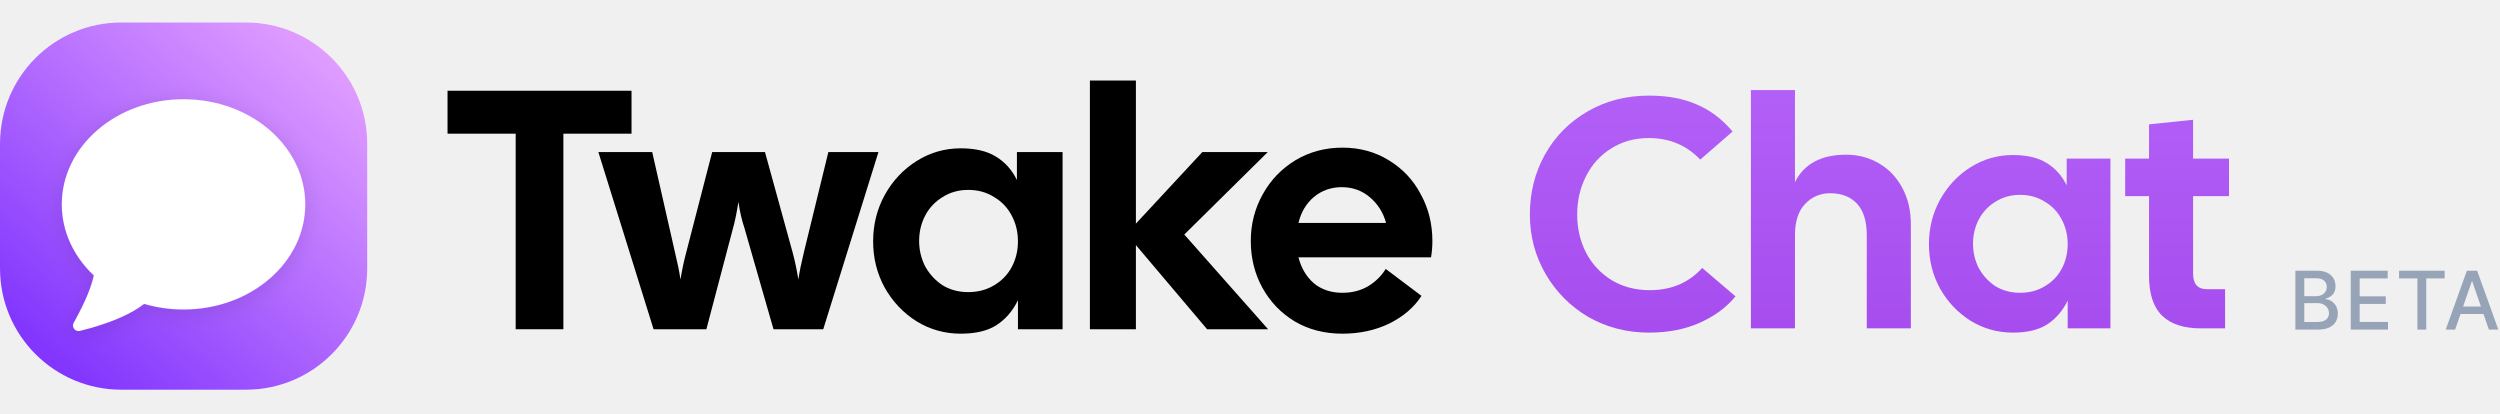
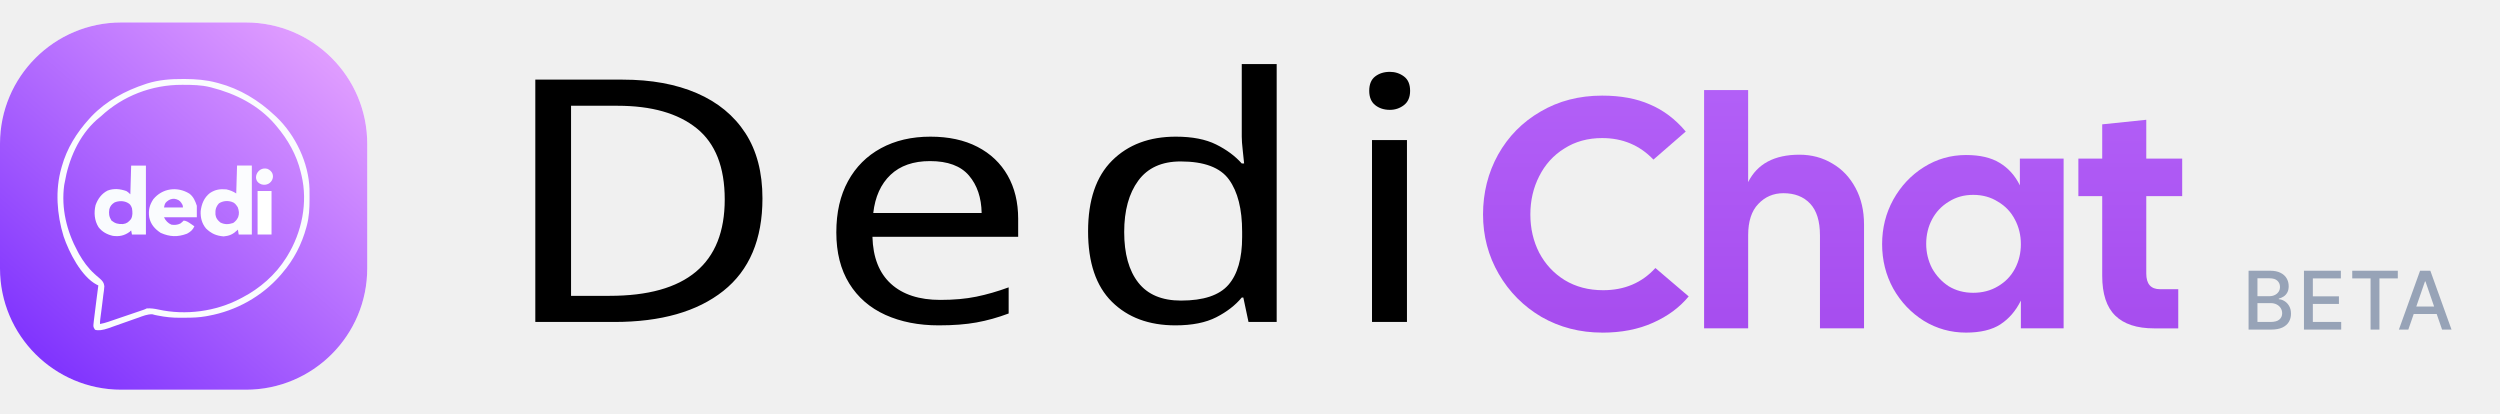
- <svg xmlns="http://www.w3.org/2000/svg" width="1335" height="221" viewBox="0 0 1335 221" fill="none">
-   <path d="M880.57 177.611C868.717 177.611 857.909 174.822 848.148 169.244C838.502 163.55 830.891 155.88 825.312 146.234C819.734 136.589 816.945 126.014 816.945 114.509C816.945 102.888 819.618 92.255 824.964 82.609C830.426 72.847 837.979 65.178 847.625 59.599C857.27 53.905 868.252 51.058 880.57 51.058C890.448 51.058 898.932 52.627 906.02 55.765C913.225 58.786 919.617 63.609 925.195 70.233L907.938 85.224C900.617 77.554 891.494 73.719 880.57 73.719C872.901 73.719 866.16 75.578 860.35 79.297C854.539 82.9 850.065 87.839 846.928 94.114C843.79 100.273 842.221 107.071 842.221 114.509C842.221 121.946 843.79 128.745 846.928 134.904C850.181 141.063 854.714 145.944 860.524 149.546C866.451 153.149 873.307 154.95 881.093 154.95C892.482 154.95 901.779 150.999 908.984 143.097L926.764 158.262C921.883 164.189 915.492 168.895 907.589 172.382C899.803 175.868 890.797 177.611 880.57 177.611Z" fill="url(#paint0_linear_58327_94)" />
-   <path d="M934.976 48.095H958.508V97.252C963.389 87.49 972.512 82.609 985.876 82.609C992.384 82.609 998.252 84.178 1003.48 87.316C1008.71 90.337 1012.84 94.695 1015.86 100.389C1018.88 105.967 1020.39 112.475 1020.39 119.913V175.345H996.858V125.665C996.858 118.111 995.115 112.475 991.628 108.756C988.142 105.038 983.377 103.178 977.334 103.178C971.989 103.178 967.515 105.096 963.912 108.931C960.31 112.649 958.508 118.228 958.508 125.665V175.345H934.976V48.095Z" fill="url(#paint1_linear_58327_94)" />
-   <path d="M1074.85 177.611C1066.72 177.611 1059.22 175.519 1052.36 171.336C1045.51 167.036 1040.05 161.283 1035.98 154.078C1032.03 146.873 1030.05 138.971 1030.05 130.372C1030.05 121.772 1032.03 113.87 1035.98 106.665C1040.05 99.343 1045.51 93.533 1052.36 89.233C1059.22 84.933 1066.72 82.784 1074.85 82.784C1082.29 82.784 1088.27 84.178 1092.81 86.967C1097.45 89.756 1101.06 93.765 1103.61 98.995V84.701H1126.97V175.345H1104.14V160.528C1101.46 165.99 1097.8 170.232 1093.15 173.253C1088.62 176.158 1082.52 177.611 1074.85 177.611ZM1053.59 130.197C1053.59 134.846 1054.63 139.204 1056.72 143.271C1058.93 147.222 1061.89 150.418 1065.61 152.858C1069.45 155.182 1073.81 156.345 1078.69 156.345C1083.68 156.345 1088.1 155.182 1091.93 152.858C1095.89 150.534 1098.91 147.396 1101 143.445C1103.09 139.494 1104.14 135.136 1104.14 130.372C1104.14 125.607 1103.09 121.249 1101 117.298C1098.91 113.231 1095.89 110.035 1091.93 107.711C1088.1 105.27 1083.68 104.05 1078.69 104.05C1073.81 104.05 1069.45 105.27 1065.61 107.711C1061.78 110.035 1058.81 113.172 1056.72 117.124C1054.63 121.075 1053.59 125.433 1053.59 130.197Z" fill="url(#paint2_linear_58327_94)" />
-   <path d="M1175.29 175.345C1166.11 175.345 1159.2 173.079 1154.55 168.547C1149.9 164.014 1147.58 156.926 1147.58 147.28V104.747H1134.85V84.701H1147.58V66.398L1171.11 63.957V84.701H1190.29V104.747H1171.11V146.06C1171.11 151.638 1173.55 154.427 1178.43 154.427H1188.19V175.345H1175.29Z" fill="url(#paint3_linear_58327_94)" />
-   <path d="M275.373 71.383H238.984V48.458H337.233V71.383H300.845V175.817H275.373V71.383Z" fill="black" />
-   <path d="M319.53 81.208H348.277L360.467 134.88C361.802 140.339 362.772 145.13 363.378 149.254C364.227 144.038 365.258 139.186 366.471 134.699L380.299 81.208H408.5L423.237 134.699C424.45 139.186 425.481 144.038 426.33 149.254C426.937 145.13 427.907 140.339 429.241 134.88L442.341 81.208H469.086L439.612 175.817H413.048L397.583 121.963C396.128 117.596 395.036 112.866 394.308 107.771C393.459 113.351 392.489 118.081 391.397 121.963L377.206 175.817H349.005L319.53 81.208Z" fill="black" />
-   <path d="M513.014 178.183C504.523 178.183 496.7 175.999 489.543 171.633C482.387 167.145 476.686 161.141 472.441 153.62C468.317 146.1 466.255 137.852 466.255 128.876C466.255 119.901 468.317 111.653 472.441 104.132C476.686 96.491 482.387 90.426 489.543 85.938C496.7 81.45 504.523 79.206 513.014 79.206C520.777 79.206 527.023 80.662 531.754 83.573C536.606 86.484 540.366 90.669 543.034 96.127V81.208H567.414V175.817H543.58V160.352C540.79 166.053 536.97 170.48 532.118 173.634C527.387 176.666 521.019 178.183 513.014 178.183ZM490.817 128.694C490.817 133.546 491.909 138.095 494.092 142.34C496.397 146.464 499.49 149.8 503.371 152.347C507.374 154.773 511.922 155.986 517.017 155.986C522.232 155.986 526.842 154.773 530.844 152.347C534.968 149.921 538.122 146.646 540.305 142.522C542.488 138.398 543.58 133.849 543.58 128.876C543.58 123.903 542.488 119.355 540.305 115.231C538.122 110.985 534.968 107.65 530.844 105.224C526.842 102.677 522.232 101.403 517.017 101.403C511.922 101.403 507.374 102.677 503.371 105.224C499.368 107.65 496.275 110.925 494.092 115.049C491.909 119.173 490.817 123.721 490.817 128.694Z" fill="black" />
-   <path d="M606.57 130.878V175.817H582.008V43H606.57V119.415L642.049 81.208H676.982L632.406 125.238L677.164 175.817H644.596L606.57 130.878Z" fill="black" />
-   <path d="M716.861 178.183C707.279 178.183 698.788 175.999 691.389 171.633C683.99 167.145 678.229 161.141 674.105 153.62C669.981 146.1 667.919 137.792 667.919 128.694C667.919 119.719 670.041 111.41 674.287 103.768C678.532 96.127 684.354 90.062 691.753 85.574C699.273 81.086 707.643 78.843 716.861 78.843C726.079 78.843 734.327 81.086 741.605 85.574C749.004 90.062 754.705 96.127 758.708 103.768C762.832 111.289 764.894 119.597 764.894 128.694C764.894 131.727 764.651 134.638 764.166 137.428H693.391C694.846 143.129 697.575 147.738 701.578 151.255C705.702 154.651 710.796 156.35 716.861 156.35C721.955 156.35 726.504 155.197 730.507 152.893C734.509 150.467 737.663 147.374 739.968 143.614L759.071 157.987C755.19 164.052 749.489 168.964 741.969 172.724C734.449 176.363 726.079 178.183 716.861 178.183ZM740.15 119.052C738.694 113.593 735.844 109.045 731.598 105.406C727.353 101.767 722.319 99.948 716.497 99.948C710.796 99.948 705.823 101.706 701.578 105.224C697.454 108.742 694.725 113.351 693.391 119.052H740.15Z" fill="black" />
-   <g filter="url(#filter0_d_58327_94)">
-     <path d="M98 48C133.899 48 163 73.133 163 104.136C163 135.14 133.899 160.273 98 160.273C90.64 160.273 83.566 159.216 76.969 157.269C69.598 163.002 58.166 167.815 42.675 171.701C41.942 171.884 41.166 171.782 40.506 171.413C39.074 170.614 38.561 168.805 39.36 167.373L40.468 165.361C45.613 155.896 48.822 148.133 50.097 142.073C39.477 132.084 33 118.763 33 104.136C33 73.133 62.102 48 98 48Z" fill="white" />
-   </g>
-   <g clip-path="url(#clip0_58327_94)">
-     <rect y="12" width="196.105" height="196.105" rx="64.764" fill="white" />
-     <rect y="12" width="196.105" height="196.105" rx="64.764" fill="url(#paint4_linear_58327_94)" />
-     <g filter="url(#filter1_d_58327_94)">
-       <path d="M98 53C133.899 53 163 78.133 163 109.136C163 140.14 133.899 165.273 98 165.273C90.64 165.273 83.566 164.216 76.969 162.269C69.598 168.002 58.166 172.815 42.675 176.701C41.942 176.884 41.166 176.782 40.506 176.413C39.074 175.614 38.561 173.805 39.36 172.373L40.468 170.361C45.613 160.896 48.822 153.133 50.097 147.073C39.477 137.084 33 123.763 33 109.136C33 78.133 62.102 53 98 53Z" fill="white" />
+ <svg xmlns="http://www.w3.org/2000/svg" id="Layer_1" version="1.1" viewBox="0 0 1335 221">
+   <defs>
+     <style>
+       .st0 {
+         fill: url(#linear-gradient2);
+       }
+ 
+       .st1 {
+         font-family: FranklinGothic-Medium, 'Franklin Gothic Medium';
+         font-size: 181.24px;
+         font-weight: 500;
+         letter-spacing: .07em;
+       }
+ 
+       .st2 {
+         fill: #fff;
+       }
+ 
+       .st3 {
+         fill: url(#linear-gradient1);
+       }
+ 
+       .st4 {
+         fill: #fafcfe;
+       }
+ 
+       .st5 {
+         fill: none;
+       }
+ 
+       .st6 {
+         fill: #97a3b7;
+       }
+ 
+       .st7 {
+         fill: url(#linear-gradient4);
+       }
+ 
+       .st8 {
+         fill: url(#linear-gradient3);
+       }
+ 
+       .st9 {
+         fill: #fbfcfe;
+       }
+ 
+       .st10 {
+         fill: url(#linear-gradient);
+       }
+ 
+       .st11 {
+         fill: #f9fbfe;
+       }
+ 
+       .st12 {
+         clip-path: url(#clippath);
+       }
+     </style>
+     <linearGradient id="linear-gradient" x1="846.85" y1="218" x2="846.85" y2="7" gradientTransform="translate(0 222) scale(1 -1)" gradientUnits="userSpaceOnUse">
+       <stop offset="0" stop-color="#b666fa" />
+       <stop offset="1" stop-color="#a347ec" />
+     </linearGradient>
+     <linearGradient id="linear-gradient1" x1="952.68" y1="218" x2="952.68" y2="7" gradientTransform="translate(0 222) scale(1 -1)" gradientUnits="userSpaceOnUse">
+       <stop offset="0" stop-color="#b666fa" />
+       <stop offset="1" stop-color="#a347ec" />
+     </linearGradient>
+     <linearGradient id="linear-gradient2" x1="1053.51" y1="218" x2="1053.51" y2="7" gradientTransform="translate(0 222) scale(1 -1)" gradientUnits="userSpaceOnUse">
+       <stop offset="0" stop-color="#b666fa" />
+       <stop offset="1" stop-color="#a347ec" />
+     </linearGradient>
+     <linearGradient id="linear-gradient3" x1="1137.57" y1="218" x2="1137.57" y2="7" gradientTransform="translate(0 222) scale(1 -1)" gradientUnits="userSpaceOnUse">
+       <stop offset="0" stop-color="#b666fa" />
+       <stop offset="1" stop-color="#a347ec" />
+     </linearGradient>
+     <clipPath id="clippath">
+       <rect class="st5" y="12" width="196" height="196" />
+     </clipPath>
+     <linearGradient id="linear-gradient4" x1="26.41" y1="30.08" x2="183.91" y2="210.08" gradientTransform="translate(0 222) scale(1 -1)" gradientUnits="userSpaceOnUse">
+       <stop offset="0" stop-color="#8135fe" />
+       <stop offset="1" stop-color="#e8a6ff" />
+     </linearGradient>
+   </defs>
+   <path class="st10" d="M855.57,177.61c-11.85,0-22.66-2.79-32.42-8.37-9.65-5.69-17.26-13.36-22.84-23.01-5.58-9.64-8.37-20.22-8.37-31.72s2.67-22.25,8.02-31.9c5.46-9.76,13.02-17.43,22.66-23.01,9.65-5.69,20.63-8.54,32.95-8.54,9.88,0,18.36,1.57,25.45,4.71,7.2,3.02,13.6,7.84,19.17,14.47l-17.26,14.99c-7.32-7.67-16.44-11.5-27.37-11.5-7.67,0-14.41,1.86-20.22,5.58-5.81,3.6-10.28,8.54-13.42,14.82-3.14,6.16-4.71,12.96-4.71,20.4s1.57,14.24,4.71,20.4c3.25,6.16,7.79,11.04,13.6,14.64,5.93,3.6,12.78,5.4,20.57,5.4,11.39,0,20.69-3.95,27.89-11.85l17.78,15.16c-4.88,5.93-11.27,10.63-19.17,14.12-7.79,3.49-16.79,5.23-27.02,5.23Z" />
+   <path class="st3" d="M909.98,48.09h23.53v49.16c4.88-9.76,14-14.64,27.37-14.64,6.51,0,12.38,1.57,17.6,4.71,5.23,3.02,9.36,7.38,12.38,13.07,3.02,5.58,4.53,12.09,4.53,19.52v55.43h-23.53v-49.68c0-7.55-1.74-13.19-5.23-16.91-3.49-3.72-8.25-5.58-14.29-5.58-5.34,0-9.82,1.92-13.42,5.75-3.6,3.72-5.4,9.3-5.4,16.73v49.68h-23.53V48.09Z" />
+   <path class="st0" d="M1049.85,177.61c-8.13,0-15.63-2.09-22.49-6.27-6.85-4.3-12.31-10.05-16.38-17.26-3.95-7.21-5.93-15.11-5.93-23.71s1.98-16.5,5.93-23.71c4.07-7.32,9.53-13.13,16.38-17.43,6.86-4.3,14.36-6.45,22.49-6.45,7.44,0,13.42,1.39,17.96,4.18,4.64,2.79,8.25,6.8,10.8,12.03v-14.29h23.36v90.64h-22.83v-14.82c-2.68,5.46-6.34,9.7-10.99,12.73-4.53,2.9-10.63,4.36-18.3,4.36ZM1028.59,130.2c0,4.65,1.04,9.01,3.13,13.07,2.21,3.95,5.17,7.15,8.89,9.59,3.84,2.32,8.2,3.49,13.08,3.49s9.41-1.16,13.24-3.49c3.96-2.32,6.98-5.46,9.07-9.41,2.09-3.95,3.14-8.31,3.14-13.07s-1.05-9.12-3.14-13.07c-2.09-4.07-5.11-7.26-9.07-9.59-3.83-2.44-8.25-3.66-13.24-3.66s-9.24,1.22-13.08,3.66c-3.83,2.32-6.8,5.46-8.89,9.41-2.09,3.95-3.13,8.31-3.13,13.07Z" />
+   <path class="st8" d="M1150.29,175.35c-9.18,0-16.09-2.27-20.74-6.8-4.65-4.53-6.97-11.62-6.97-21.27v-42.53h-12.73v-20.05h12.73v-18.3l23.53-2.44v20.74h19.18v20.05h-19.18v41.31c0,5.58,2.44,8.37,7.32,8.37h9.76v20.92h-12.9Z" />
+   <path class="st2" d="M98,48c35.9,0,65,25.13,65,56.14s-29.1,56.14-65,56.14c-7.36,0-14.43-1.06-21.03-3-7.37,5.73-18.8,10.55-34.29,14.43-.73.18-1.51.08-2.17-.29-1.43-.8-1.95-2.61-1.15-4.04l1.11-2.01c5.14-9.46,8.35-17.23,9.63-23.29-10.62-9.99-17.1-23.31-17.1-37.94,0-31,29.1-56.14,65-56.14Z" />
+   <g class="st12">
+     <g>
+       <rect class="st2" x="0" y="12" width="196.1" height="196.1" rx="64.76" ry="64.76" />
+       <rect class="st7" x="0" y="12" width="196.1" height="196.1" rx="64.76" ry="64.76" />
    </g>
  </g>
-   <path d="M1225.74 176V144.568H1237.25C1239.48 144.568 1241.33 144.936 1242.79 145.673C1244.25 146.399 1245.35 147.387 1246.07 148.635C1246.8 149.873 1247.16 151.27 1247.16 152.825C1247.16 154.135 1246.92 155.24 1246.44 156.14C1245.96 157.03 1245.32 157.746 1244.51 158.289C1243.71 158.821 1242.83 159.21 1241.87 159.455V159.762C1242.91 159.813 1243.93 160.151 1244.92 160.775C1245.93 161.389 1246.75 162.264 1247.41 163.4C1248.06 164.535 1248.39 165.917 1248.39 167.543C1248.39 169.15 1248.01 170.592 1247.26 171.871C1246.51 173.14 1245.35 174.148 1243.79 174.895C1242.22 175.632 1240.22 176 1237.79 176H1225.74ZM1230.48 171.933H1237.33C1239.6 171.933 1241.22 171.493 1242.21 170.613C1243.19 169.733 1243.68 168.633 1243.68 167.313C1243.68 166.321 1243.43 165.41 1242.93 164.581C1242.43 163.753 1241.71 163.093 1240.78 162.601C1239.86 162.11 1238.76 161.865 1237.49 161.865H1230.48V171.933ZM1230.48 158.166H1236.83C1237.9 158.166 1238.86 157.961 1239.7 157.552C1240.56 157.143 1241.24 156.57 1241.75 155.833C1242.26 155.086 1242.51 154.206 1242.51 153.193C1242.51 151.894 1242.06 150.804 1241.15 149.924C1240.24 149.044 1238.84 148.604 1236.96 148.604H1230.48V158.166ZM1255.31 176V144.568H1275.02V148.65H1260.06V158.227H1273.99V162.295H1260.06V171.918H1275.2V176H1255.31ZM1281.1 148.65V144.568H1305.43V148.65H1295.62V176H1290.89V148.65H1281.1ZM1311.04 176H1306.01L1317.32 144.568H1322.8L1334.11 176H1329.07L1320.19 150.277H1319.94L1311.04 176ZM1311.88 163.691H1328.21V167.682H1311.88V163.691Z" fill="#97A3B7" />
-   <defs>
-     <filter id="filter0_d_58327_94" x="23" y="40" width="150" height="143.79" filterUnits="userSpaceOnUse" color-interpolation-filters="sRGB">
-       <feFlood flood-opacity="0" result="BackgroundImageFix" />
-       <feColorMatrix in="SourceAlpha" type="matrix" values="0 0 0 0 0 0 0 0 0 0 0 0 0 0 0 0 0 0 127 0" result="hardAlpha" />
-       <feOffset dy="2" />
-       <feGaussianBlur stdDeviation="5" />
-       <feComposite in2="hardAlpha" operator="out" />
-       <feColorMatrix type="matrix" values="0 0 0 0 0 0 0 0 0 0 0 0 0 0 0 0 0 0 0.1 0" />
-       <feBlend mode="normal" in2="BackgroundImageFix" result="effect1_dropShadow_58327_94" />
-       <feBlend mode="normal" in="SourceGraphic" in2="effect1_dropShadow_58327_94" result="shape" />
-     </filter>
-     <filter id="filter1_d_58327_94" x="23" y="45" width="150" height="143.79" filterUnits="userSpaceOnUse" color-interpolation-filters="sRGB">
-       <feFlood flood-opacity="0" result="BackgroundImageFix" />
-       <feColorMatrix in="SourceAlpha" type="matrix" values="0 0 0 0 0 0 0 0 0 0 0 0 0 0 0 0 0 0 127 0" result="hardAlpha" />
-       <feOffset dy="2" />
-       <feGaussianBlur stdDeviation="5" />
-       <feComposite in2="hardAlpha" operator="out" />
-       <feColorMatrix type="matrix" values="0 0 0 0 0 0 0 0 0 0 0 0 0 0 0 0 0 0 0.1 0" />
-       <feBlend mode="normal" in2="BackgroundImageFix" result="effect1_dropShadow_58327_94" />
-       <feBlend mode="normal" in="SourceGraphic" in2="effect1_dropShadow_58327_94" result="shape" />
-     </filter>
-     <linearGradient id="paint0_linear_58327_94" x1="1004" y1="4" x2="1004" y2="215" gradientUnits="userSpaceOnUse">
-       <stop stop-color="#B666FA" />
-       <stop offset="1" stop-color="#A347EC" />
-     </linearGradient>
-     <linearGradient id="paint1_linear_58327_94" x1="1004" y1="4" x2="1004" y2="215" gradientUnits="userSpaceOnUse">
-       <stop stop-color="#B666FA" />
-       <stop offset="1" stop-color="#A347EC" />
-     </linearGradient>
-     <linearGradient id="paint2_linear_58327_94" x1="1004" y1="4" x2="1004" y2="215" gradientUnits="userSpaceOnUse">
-       <stop stop-color="#B666FA" />
-       <stop offset="1" stop-color="#A347EC" />
-     </linearGradient>
-     <linearGradient id="paint3_linear_58327_94" x1="1004" y1="4" x2="1004" y2="215" gradientUnits="userSpaceOnUse">
-       <stop stop-color="#B666FA" />
-       <stop offset="1" stop-color="#A347EC" />
-     </linearGradient>
-     <linearGradient id="paint4_linear_58327_94" x1="26.5" y1="192" x2="184" y2="12" gradientUnits="userSpaceOnUse">
-       <stop stop-color="#8135FE" />
-       <stop offset="1" stop-color="#E8A6FF" />
-     </linearGradient>
-     <clipPath id="clip0_58327_94">
-       <rect width="196" height="196" fill="white" transform="translate(0 12)" />
-     </clipPath>
-   </defs>
+   <path class="st6" d="M1200.74,176v-31.43h11.51c2.23,0,4.08.37,5.54,1.11,1.46.73,2.56,1.71,3.28,2.96.73,1.24,1.09,2.64,1.09,4.19,0,1.31-.24,2.42-.72,3.32-.48.89-1.12,1.61-1.93,2.15-.8.53-1.68.92-2.64,1.17v.31c1.04.05,2.06.39,3.05,1.01,1.01.61,1.83,1.49,2.49,2.62.65,1.14.98,2.52.98,4.14s-.38,3.05-1.13,4.33c-.75,1.27-1.91,2.28-3.47,3.02-1.57.74-3.57,1.1-6,1.1h-12.05ZM1205.48,171.93h6.85c2.27,0,3.89-.44,4.88-1.32.98-.88,1.47-1.98,1.47-3.3,0-.99-.25-1.9-.75-2.73-.5-.83-1.22-1.49-2.15-1.98-.92-.49-2.02-.74-3.29-.74h-7.01v10.07ZM1205.48,158.17h6.35c1.07,0,2.03-.21,2.87-.61.86-.41,1.54-.98,2.05-1.72.51-.75.76-1.63.76-2.64,0-1.3-.45-2.39-1.36-3.27-.91-.88-2.31-1.32-4.19-1.32h-6.48v9.56ZM1230.31,176v-31.43h19.71v4.08h-14.96v9.58h13.93v4.07h-13.93v9.62h15.14v4.08h-19.89ZM1256.1,148.65v-4.08h24.33v4.08h-9.81v27.35h-4.73v-27.35h-9.79ZM1286.04,176h-5.03l11.31-31.43h5.48l11.31,31.43h-5.04l-8.88-25.72h-.25l-8.9,25.72ZM1286.88,163.69h16.33v3.99h-16.33v-3.99Z" />
+   <path class="st4" d="M97.77,42.19q.53,0,1.06,0c5.74.03,11.23.46,16.8,1.94.32.08.63.16.96.25,11.54,3.07,21.52,9.14,30.16,17.29q.44.41.9.83c10.13,9.66,17.22,24.55,17.63,38.57.03,1.52.03,3.04.02,4.56q0,.48,0,.97c-.02,4.73-.22,9.24-1.45,13.83-.08.29-.15.57-.23.86-2.46,9.12-6.73,17.42-12.92,24.56-.31.36-.61.72-.92,1.09-9.95,11.39-23.66,19.01-38.53,21.71-.4.08-.81.15-1.22.23-3.7.65-7.31.79-11.05.78-.98,0-1.96,0-2.94.02-3.98.02-7.73-.37-11.63-1.15-.55-.11-1.09-.21-1.66-.33-.46-.13-.91-.25-1.38-.38-2.7-.09-5.02.92-7.54,1.83-.57.2-1.14.4-1.7.59-1.8.63-3.59,1.26-5.38,1.9-2.08.74-4.16,1.47-6.24,2.2-.83.29-1.66.59-2.48.89q-4.85,1.69-7.28.86c-1-1.49-.96-1.76-.78-3.47.05-.47.1-.94.15-1.42.42-3.52.86-7.04,1.32-10.56.1-.8.21-1.6.31-2.4.25-1.94.5-3.88.76-5.82-.27-.13-.54-.26-.82-.39-8.31-4.33-14.87-17.36-17.74-25.85-3.57-11.59-4.55-24.69-1.17-36.45.08-.29.16-.58.24-.88,2.73-9.7,7.92-18.03,14.66-25.43.37-.41.75-.82,1.13-1.24,7.9-8.27,18.06-13.74,28.84-17.28.3-.1.61-.21.92-.31,6.25-1.96,12.68-2.45,19.19-2.4ZM53.86,62.13q-.92.85-2.26,1.89c-9.55,8.53-14.99,21.21-17.07,33.59-.08.39-.16.78-.24,1.18-1.69,12.5,1.33,24.7,7.26,35.64.22.4.43.8.66,1.22,2.23,3.9,4.87,7.57,8.22,10.57.32.29.64.59.97.89.64.57,1.28,1.13,1.95,1.67,1.41,1.28,2.17,2.14,2.37,4.07-.1,1.62-.32,3.2-.57,4.81-.07.6-.14,1.19-.21,1.79-.21,1.85-.45,3.69-.69,5.53-.12.95-.25,1.89-.37,2.84-.11.85-.22,1.69-.33,2.54q-.18,1.33-.15,2.65c1.53-.28,2.97-.66,4.44-1.17.44-.15.87-.3,1.32-.45.47-.16.93-.32,1.41-.48.48-.16.96-.33,1.46-.5,1.02-.35,2.03-.69,3.05-1.04,1.56-.53,3.12-1.06,4.68-1.59.99-.34,1.97-.67,2.96-1.01.47-.16.94-.32,1.42-.48.43-.15.86-.3,1.31-.45.38-.13.76-.26,1.15-.39q.93-.31,1.8-.77c2.2-.11,4.13.16,6.27.63,14.47,3.18,30.62,1.03,43.7-5.89.28-.15.57-.29.86-.44,9.57-4.96,17.97-12.29,23.69-21.48.17-.28.34-.55.52-.84,7.76-12.64,11.01-28.43,7.58-42.99-.07-.29-.14-.58-.22-.89-.07-.3-.14-.6-.21-.91-2.25-9.26-6.83-17.27-12.94-24.52-.29-.34-.58-.69-.88-1.04-8.8-10.17-20.91-16.28-33.76-19.56-.31-.08-.62-.16-.93-.24-4.64-1.13-9.33-1.2-14.08-1.21-.3,0-.59,0-.9,0-16.01-.05-31.53,5.89-43.23,16.83Z" />
+   <path class="st2" d="M137.55,102h7.45v23.23h-7.45v-23.23Z" />
+   <path class="st9" d="M126.59,88.41c-.15,5.07-.29,9.99-.44,14.9-1.68-1.12-3.3-1.73-5.26-2.19-3.39-.29-5.9.08-8.76,1.94-3.15,2.44-4.48,5.8-4.97,9.66-.17,3.43.62,6.58,2.83,9.26,2.86,2.78,5.51,3.93,9.45,4.26,3.02-.29,4.82-1.07,7.03-3.1.19-.19.38-.36.56-.54.15.89.29,1.76.44,2.63h7.01v-36.82h-7.89ZM127.16,115.98c-.7,1.4-1.34,2.16-2.63,3.09-2.5.8-4.5.92-6.88-.27-1.5-1.32-2.33-2.2-2.6-4.23-.12-2.5.16-4.06,1.89-5.99,2.04-1.28,4.32-1.51,6.58-.88,1.81.51,2.42,1.43,3.45,2.99.66,1.87.89,3.39.19,5.3Z" />
+   <path class="st11" d="M70.04,88.41c-.15,5.22-.29,10.28-.44,15.34q-1.32-1.32-2.14-1.73c-3.34-1.16-6.66-1.53-10.03-.24-3.2,1.64-5.2,4.43-6.4,7.77-.95,3.99-.62,8.18,1.55,11.71,1.94,2.56,4.6,3.98,7.71,4.69,3.41.45,6.09-.11,8.89-2.11.29-.27.57-.53.85-.79.15.75.29,1.47.44,2.19h7.45v-36.82h-7.89ZM69.93,117.01c-1.28,1.54-2.22,2.39-4.28,2.63-2.59.09-4.07-.25-6.13-1.86-1.3-2.07-1.5-3.74-1.13-6.1.46-1.67,1.35-2.7,2.81-3.59,2.2-.9,4.77-.93,6.84.13,1.47.75,1.85,1.43,2.44,2.99.31,2.04.48,3.95-.54,5.8Z" />
+   <path class="st9" d="M142.81,90.16c5.58,2.38,2.51,9.74-3.07,8.33-5.77-1.84-2.47-9.87,3.07-8.33Z" />
+   <path class="st4" d="M105.11,109.89c-.85-2.54-1.8-4.89-4.03-6.53-6.44-3.9-14.34-2.89-19.21,3.03-2.09,3.13-2.7,5.92-2.19,9.64.79,3.76,2.96,6.24,6.14,8.33,4.84,2.15,9.07,2.3,14.03.44,1.84-.99,3.09-2.01,3.95-3.95-.27-.19-.54-.38-.8-.56-.36-.25-.71-.49-1.06-.73-1.24-.86-2.31-1.63-3.84-1.78q-.85.89-1.81,1.59c-1.62.77-3.02.85-4.77.6q-2.6-1.1-3.95-3.95h17.54v-6.14ZM97.66,110.77h-10.08c.48-2.41.72-2.64,2.63-3.95,1.34-.67,2.52-.88,3.95-.44,1.73.53,2.41,1.37,3.3,3.02.21.38.21.91.21,1.36Z" />
+   <text class="st1" transform="translate(265.29 171.93) scale(1.17 1)">
+     <tspan x="0" y="0">Dedi</tspan>
+   </text>
</svg>
